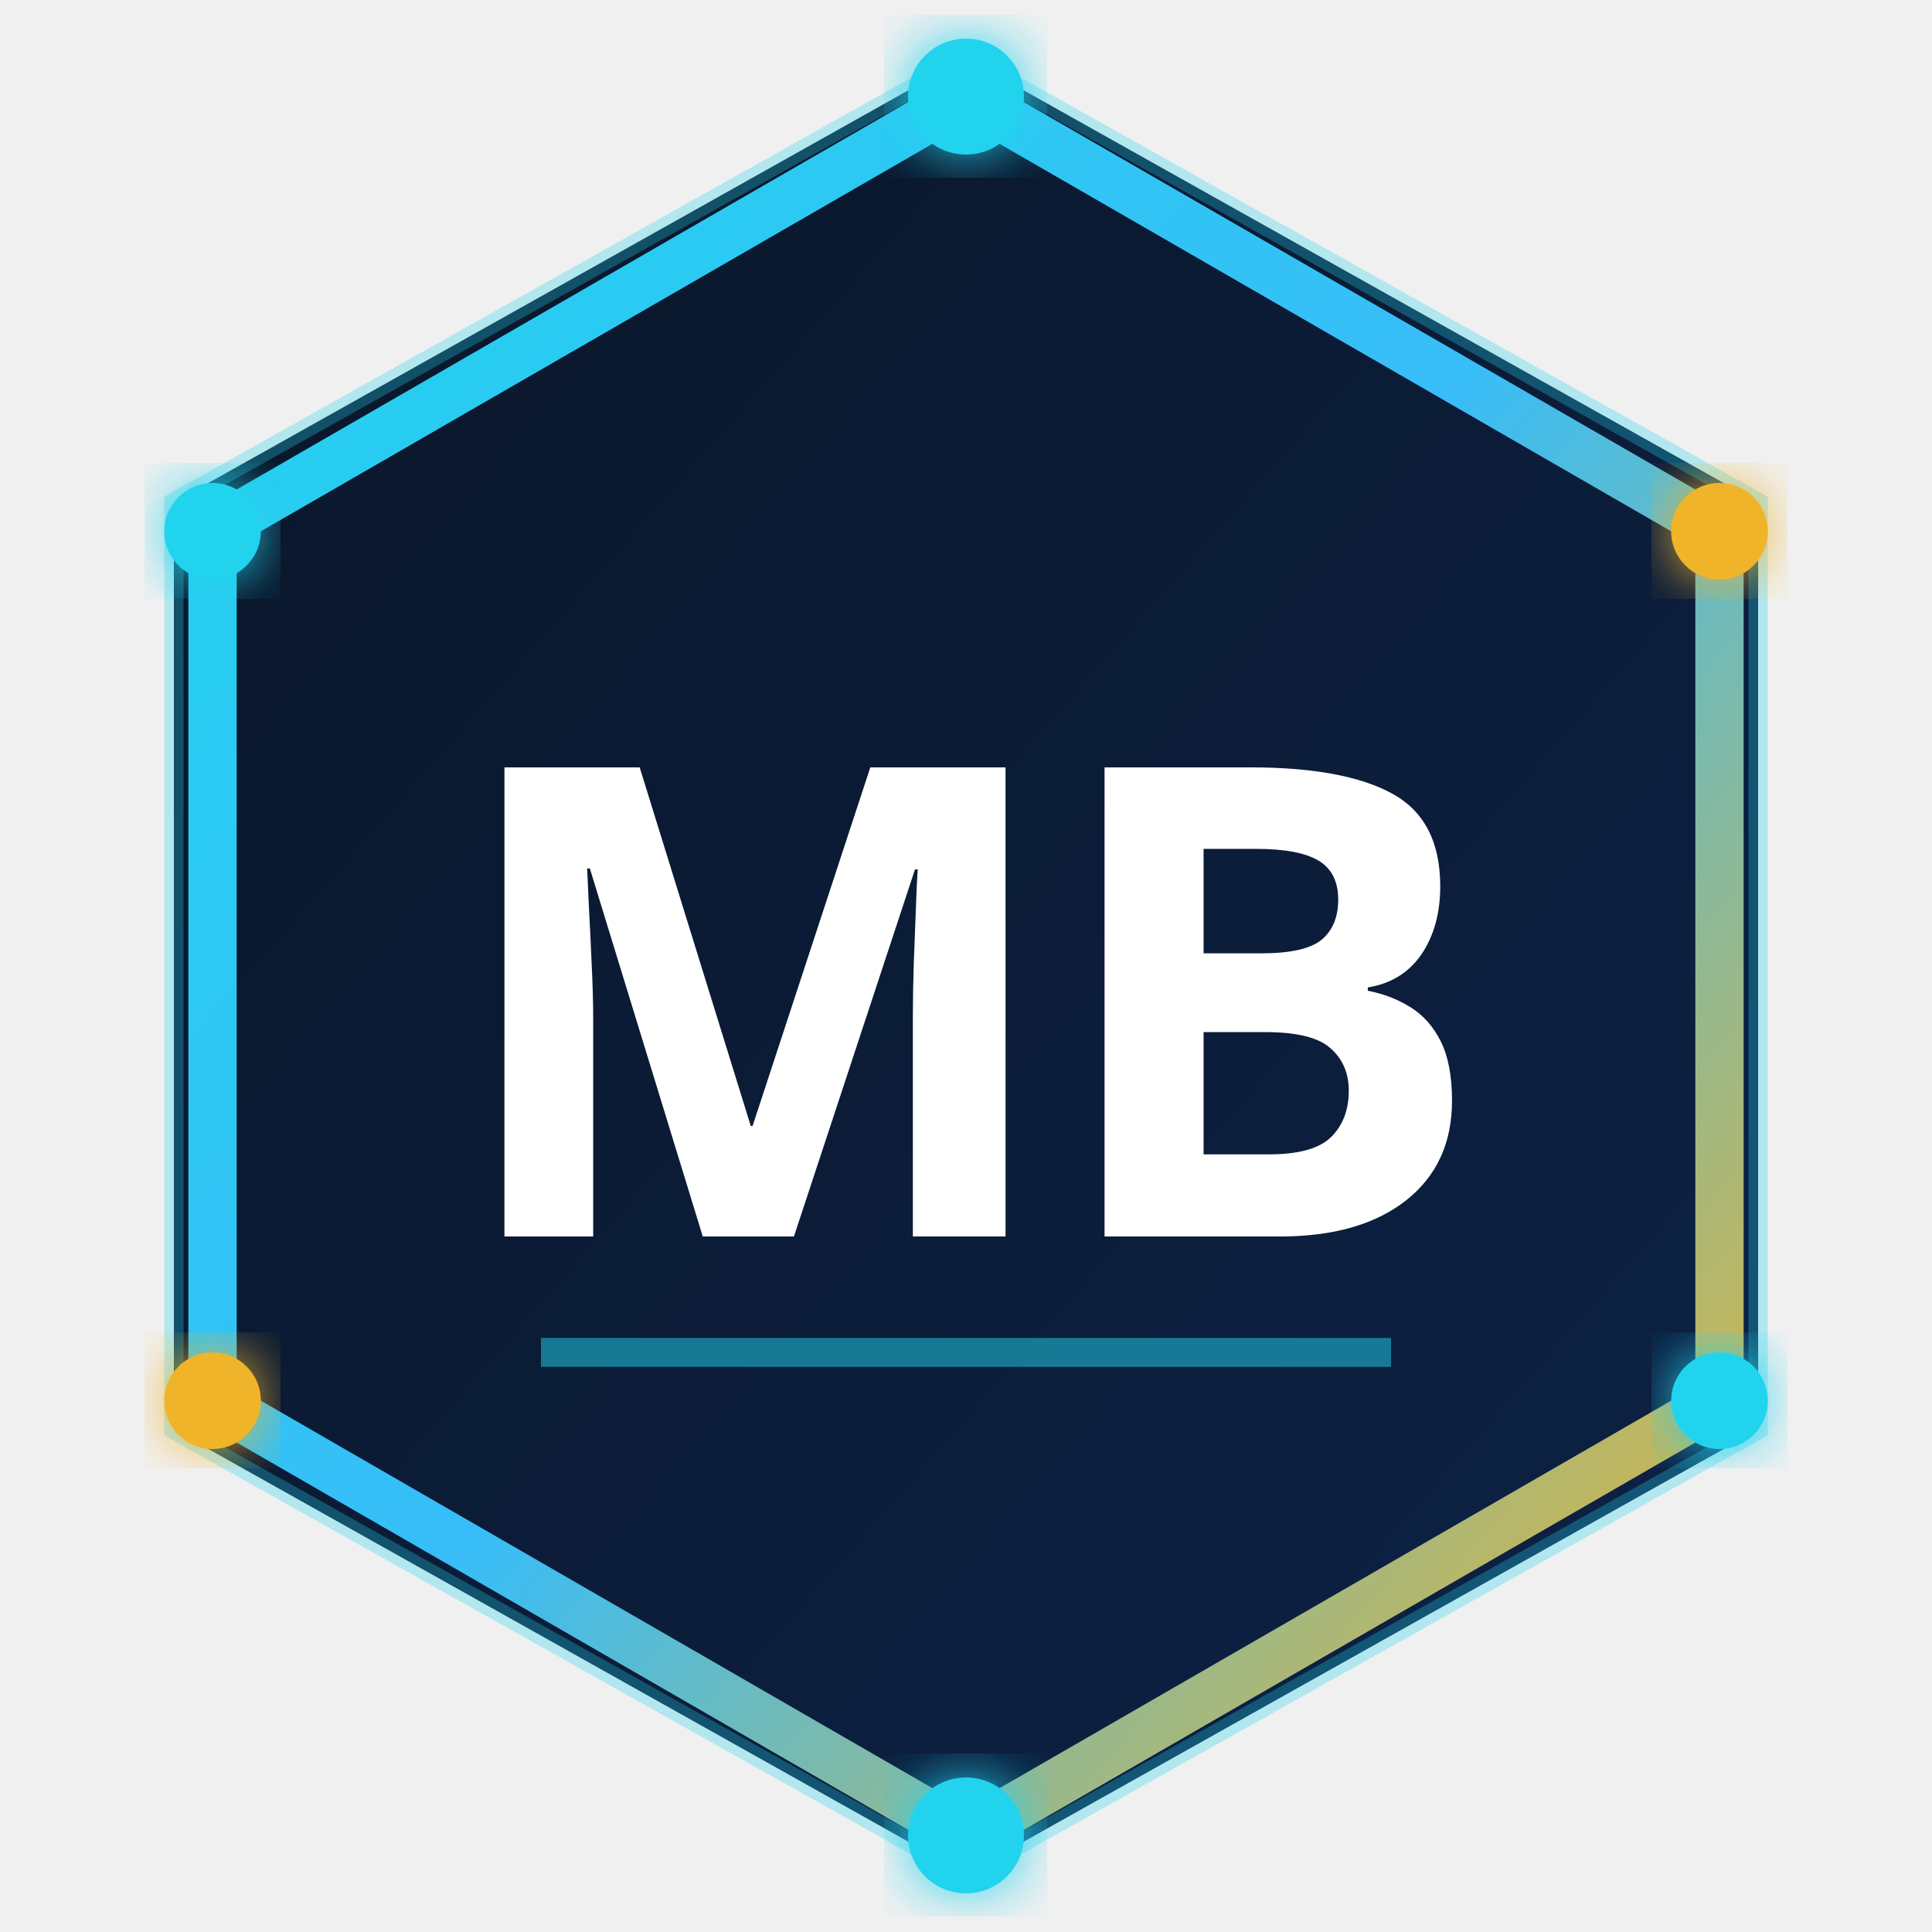
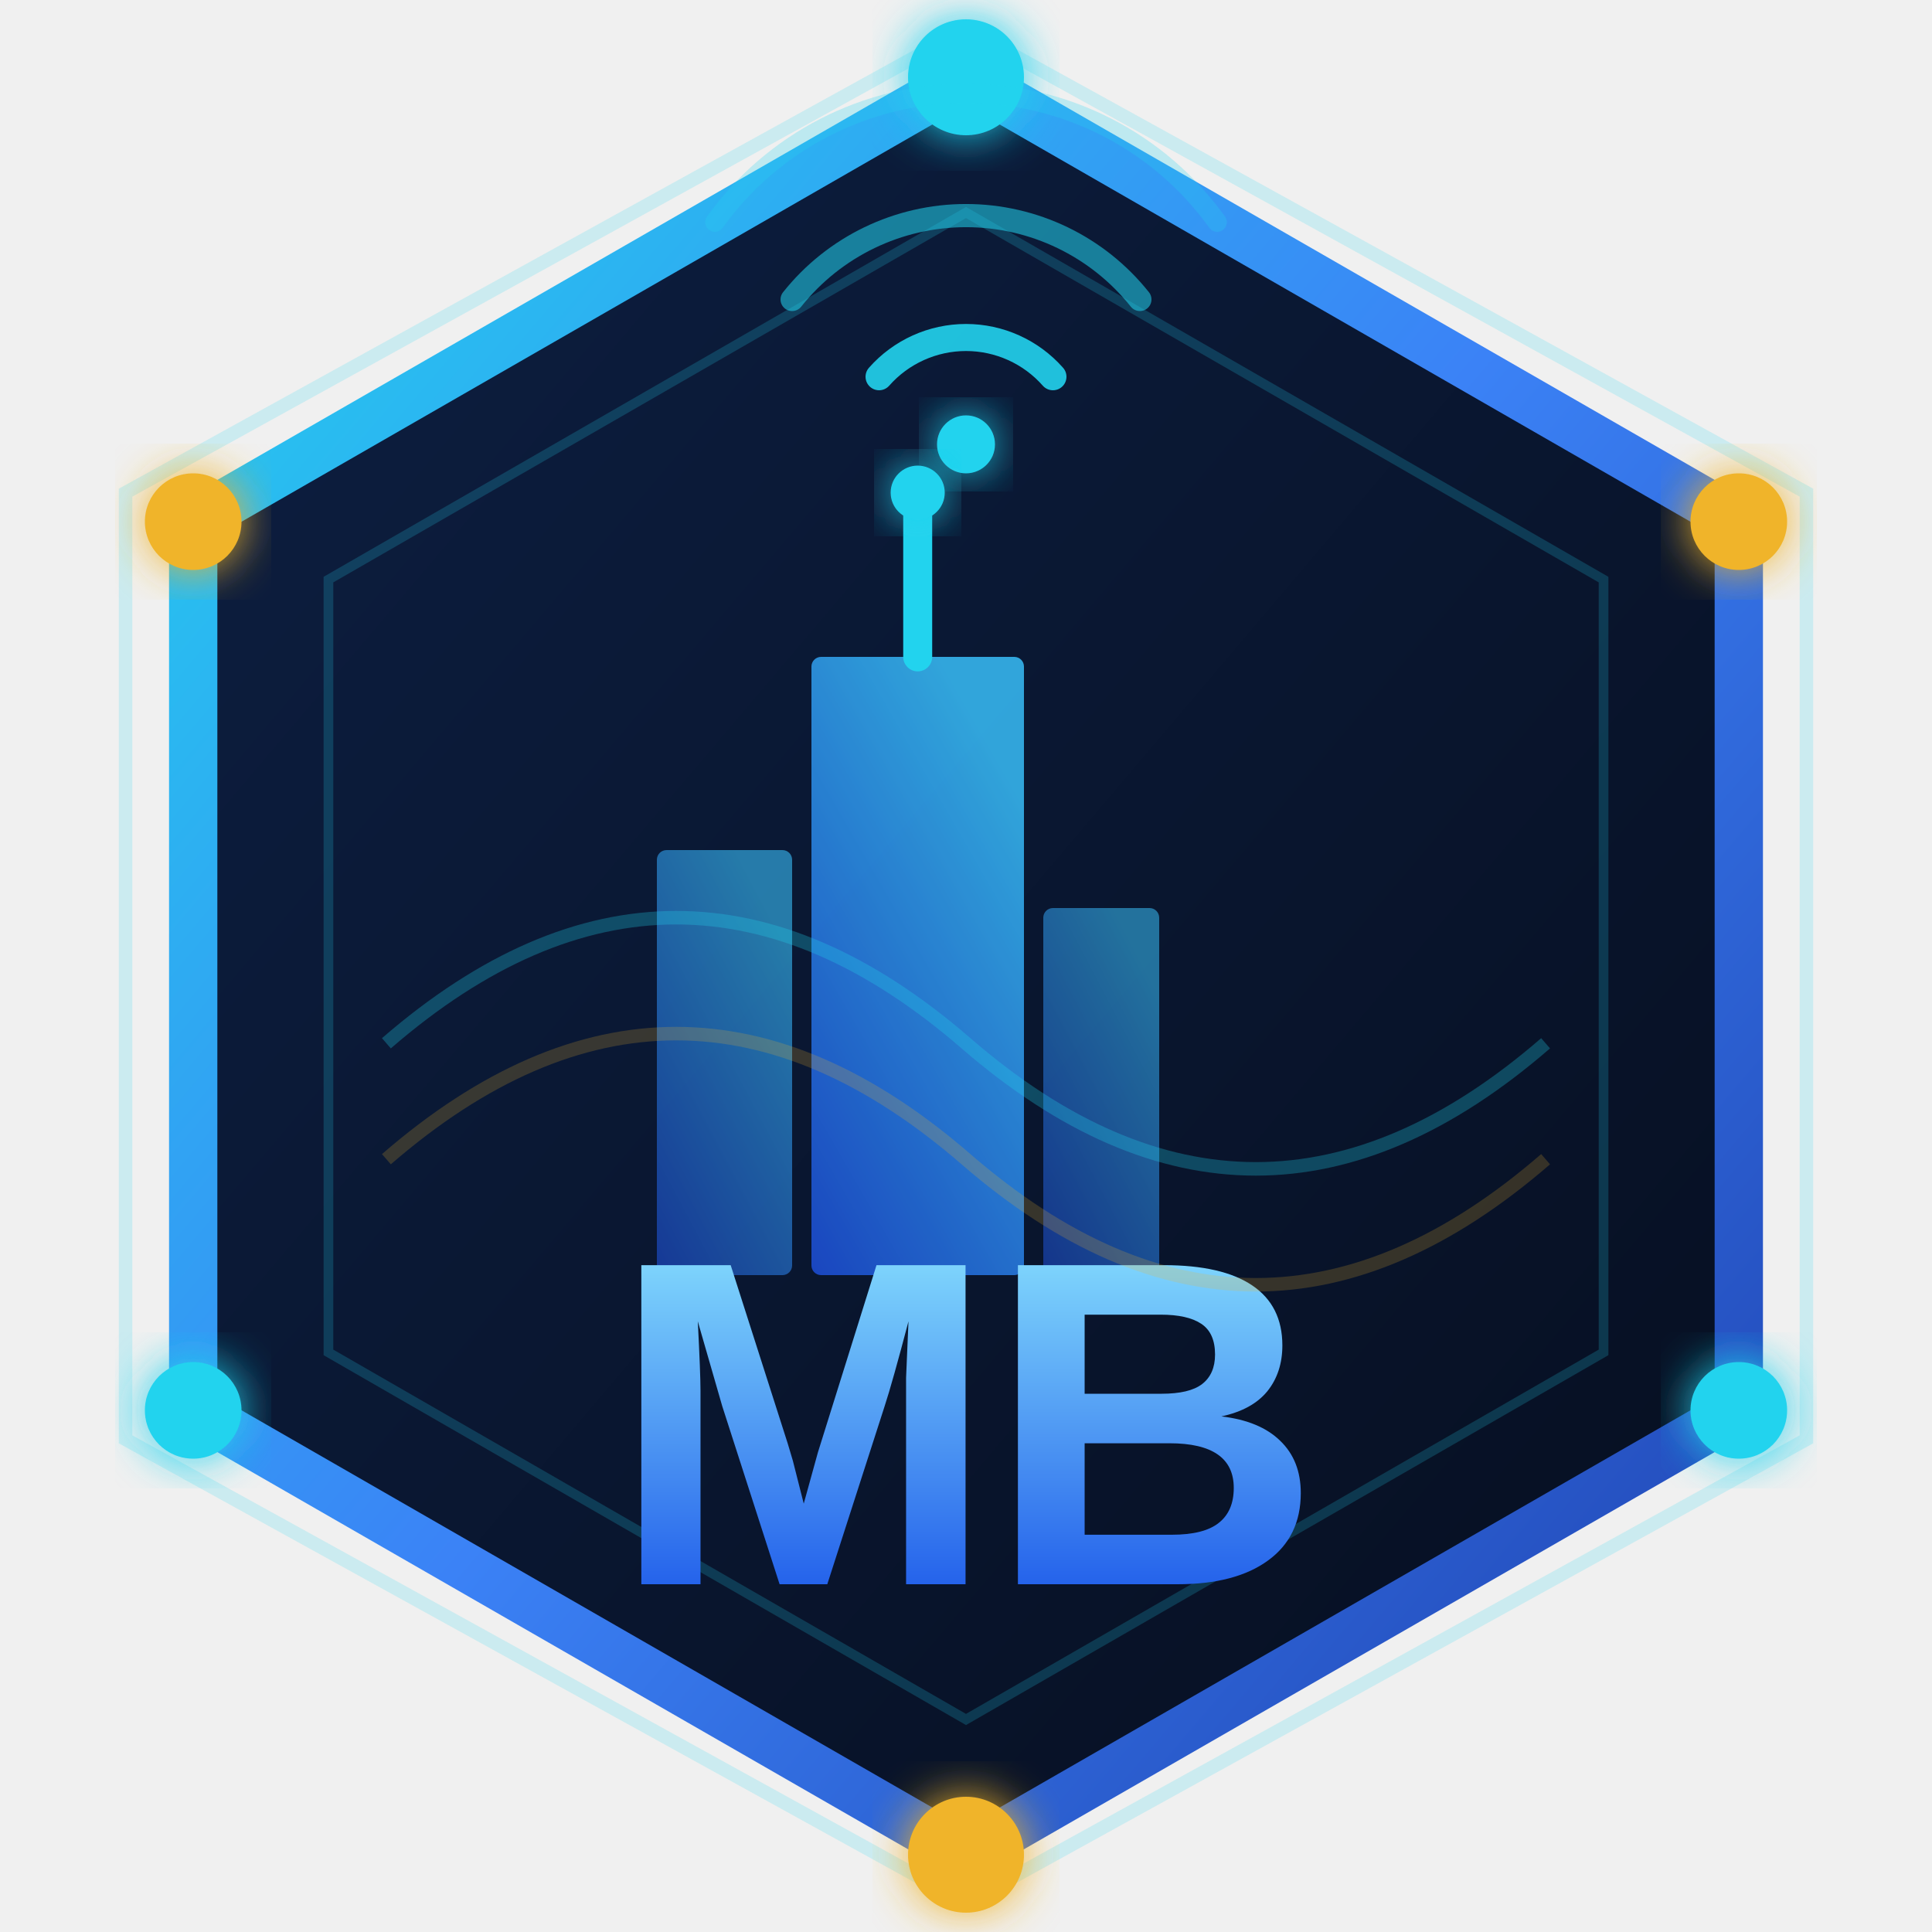
<svg xmlns="http://www.w3.org/2000/svg" viewBox="0 0 100 100">
  <defs>
-     <linearGradient id="bg" x1="0%" y1="0%" x2="100%" y2="100%">
-       <stop offset="0%" stop-color="#0a1628" />
-       <stop offset="100%" stop-color="#0d2247" />
+     <linearGradient id="fv-bg" x1="0%" y1="0%" x2="100%" y2="100%">
+       <stop offset="0%" stop-color="#0d1f42" />
+       <stop offset="100%" stop-color="#060e1f" />
    </linearGradient>
-     <linearGradient id="border" x1="0%" y1="0%" x2="100%" y2="100%">
+     <linearGradient id="fv-bd" x1="0%" y1="0%" x2="100%" y2="100%">
      <stop offset="0%" stop-color="#22d3ee" />
-       <stop offset="50%" stop-color="#38bdf8" />
-       <stop offset="100%" stop-color="#f0b429" />
+       <stop offset="50%" stop-color="#3b82f6" />
+       <stop offset="100%" stop-color="#1e40af" />
    </linearGradient>
-     <filter id="glow" x="-20%" y="-20%" width="140%" height="140%">
-       <feGaussianBlur stdDeviation="1.5" result="blur" />
+     <linearGradient id="fv-bld" x1="0%" y1="100%" x2="60%" y2="0%">
+       <stop offset="0%" stop-color="#1d4ed8" />
+       <stop offset="100%" stop-color="#38bdf8" />
+     </linearGradient>
+     <linearGradient id="fv-mb" x1="0%" y1="0%" x2="0%" y2="100%">
+       <stop offset="0%" stop-color="#7dd3fc" />
+       <stop offset="100%" stop-color="#2563eb" />
+     </linearGradient>
+     <filter id="fv-gw" x="-30%" y="-30%" width="160%" height="160%">
+       <feGaussianBlur stdDeviation="1.2" result="b" />
      <feMerge>
-         <feMergeNode in="blur" />
+         <feMergeNode in="b" />
        <feMergeNode in="SourceGraphic" />
      </feMerge>
    </filter>
  </defs>
-   <polygon points="50,3 91,26 91,74 50,97 9,74 9,26" fill="url(#bg)" />
-   <polygon points="50,3 91,26 91,74 50,97 9,74 9,26" fill="none" stroke="#22d3ee" stroke-width="1" opacity="0.3" />
-   <polygon points="50,5 89,27.5 89,72.5 50,95 11,72.5 11,27.5" fill="none" stroke="url(#border)" stroke-width="2.5" />
-   <circle cx="50" cy="5" r="3" fill="#22d3ee" filter="url(#glow)" />
-   <circle cx="89" cy="27.5" r="2.5" fill="#f0b429" filter="url(#glow)" />
-   <circle cx="89" cy="72.5" r="2.5" fill="#22d3ee" filter="url(#glow)" />
-   <circle cx="50" cy="95" r="3" fill="#22d3ee" filter="url(#glow)" />
-   <circle cx="11" cy="72.5" r="2.5" fill="#f0b429" filter="url(#glow)" />
-   <circle cx="11" cy="27.5" r="2.5" fill="#22d3ee" filter="url(#glow)" />
-   <text x="50" y="64" font-family="Arial Black,Impact,system-ui" font-size="34" font-weight="900" fill="white" text-anchor="middle" letter-spacing="-1">MB</text>
-   <line x1="28" y1="70" x2="72" y2="70" stroke="#22d3ee" stroke-width="1.5" opacity="0.5" />
+   <polygon points="50,1.5 93.5,25.5 93.5,74.5 50,98.5 6.5,74.5 6.5,25.5" fill="none" stroke="#22d3ee" stroke-width="0.7" opacity="0.18" />
+   <polygon points="50,4 90,27 90,73 50,96 10,73 10,27" fill="url(#fv-bg)" />
+   <polygon points="50,4 90,27 90,73 50,96 10,73 10,27" fill="none" stroke="url(#fv-bd)" stroke-width="2.5" />
+   <polygon points="50,11 83,30 83,70 50,89 17,70 17,30" fill="none" stroke="#22d3ee" stroke-width="0.5" opacity="0.2" />
+   <circle cx="50" cy="4" r="3" fill="#22d3ee" filter="url(#fv-gw)" />
+   <circle cx="90" cy="27" r="2.5" fill="#f0b429" filter="url(#fv-gw)" />
+   <circle cx="90" cy="73" r="2.5" fill="#22d3ee" filter="url(#fv-gw)" />
+   <circle cx="50" cy="96" r="3" fill="#f0b429" filter="url(#fv-gw)" />
+   <circle cx="10" cy="73" r="2.5" fill="#22d3ee" filter="url(#fv-gw)" />
+   <circle cx="10" cy="27" r="2.5" fill="#f0b429" filter="url(#fv-gw)" />
+   <circle cx="50" cy="23" r="1.5" fill="#22d3ee" filter="url(#fv-gw)" />
+   <path d="M45.5,19.5 A6,6 0 0,1 54.5,19.5" fill="none" stroke="#22d3ee" stroke-width="1.4" stroke-linecap="round" opacity="0.9" />
+   <path d="M41,15.5 A11.5,11.5 0 0,1 59,15.5" fill="none" stroke="#22d3ee" stroke-width="1.2" stroke-linecap="round" opacity="0.55" />
+   <path d="M37,11.5 A16,16 0 0,1 63,11.5" fill="none" stroke="#22d3ee" stroke-width="1" stroke-linecap="round" opacity="0.25" />
+   <rect x="34" y="44" width="7" height="22" rx="0.5" fill="url(#fv-bld)" opacity="0.6" />
+   <rect x="42" y="34" width="11" height="32" rx="0.5" fill="url(#fv-bld)" opacity="0.85" />
+   <rect x="54" y="47" width="6" height="19" rx="0.5" fill="url(#fv-bld)" opacity="0.55" />
+   <line x1="47.5" y1="34" x2="47.5" y2="26" stroke="#22d3ee" stroke-width="1.5" stroke-linecap="round" />
+   <circle cx="47.5" cy="25.5" r="1.4" fill="#22d3ee" filter="url(#fv-gw)" />
+   <text x="50" y="82" font-family="Arial Black,Arial,sans-serif" font-size="24" font-weight="900" fill="url(#fv-mb)" text-anchor="middle" letter-spacing="-0.5">MB</text>
+   <path d="M20,54 Q35,41 50,54 Q65,67 80,54" fill="none" stroke="#22d3ee" stroke-width="0.7" opacity="0.28" />
+   <path d="M20,60 Q35,47 50,60 Q65,73 80,60" fill="none" stroke="#f0b429" stroke-width="0.7" opacity="0.2" />
</svg>
